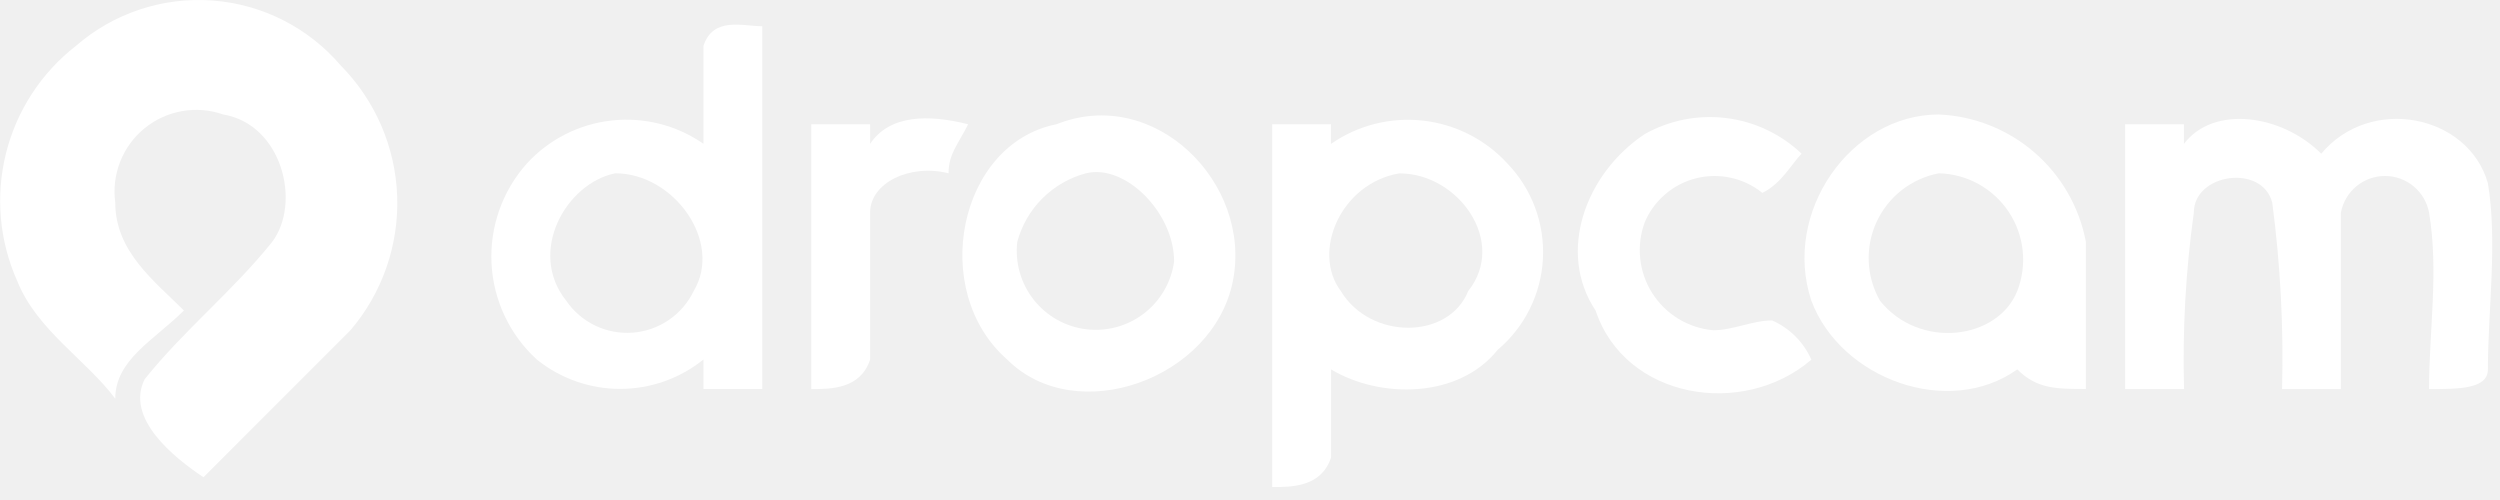
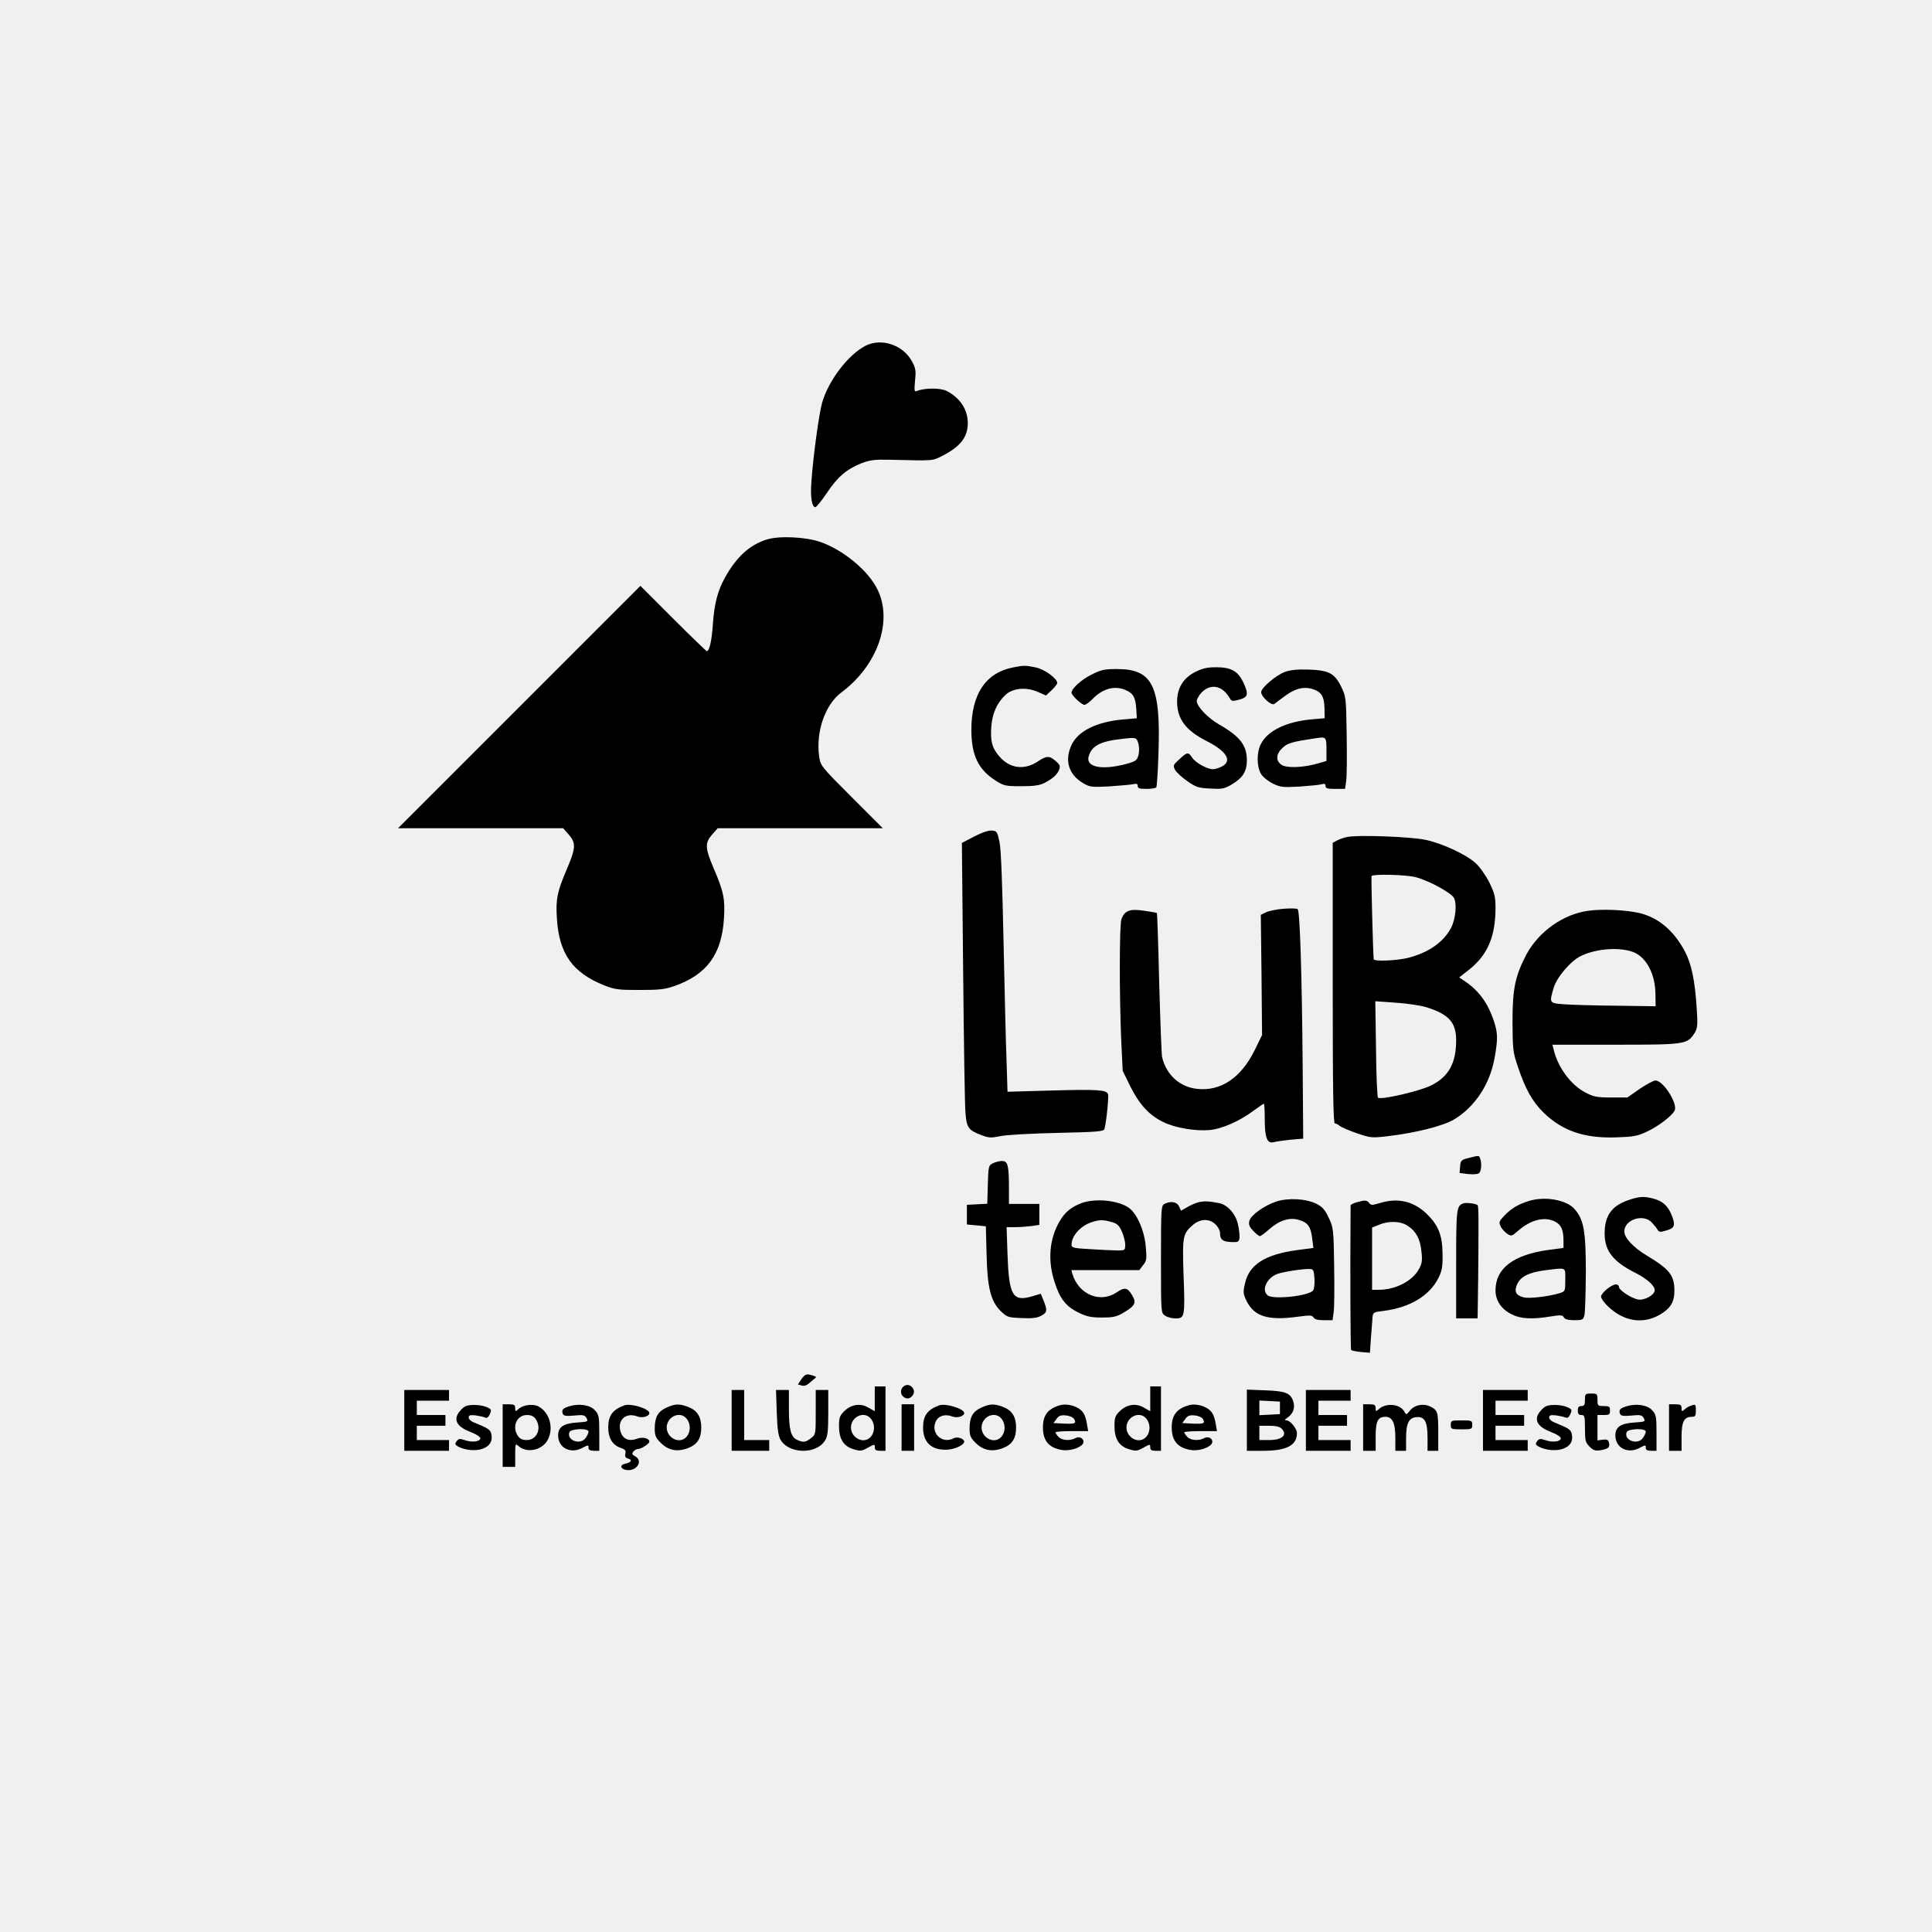
- <svg xmlns="http://www.w3.org/2000/svg" width="120" height="24" viewBox="0 0 120 24" fill="none">
-   <g clip-path="url(#clip0_512_10977)">
-     <path fill-rule="evenodd" clip-rule="evenodd" d="M3.646 2.201C4.54 1.424 5.579 0.831 6.703 0.458C7.827 0.084 9.014 -0.063 10.196 0.024C11.377 0.112 12.53 0.432 13.586 0.967C14.643 1.502 15.584 2.241 16.354 3.142C18.009 4.816 18.977 7.051 19.064 9.404C19.151 11.757 18.352 14.057 16.824 15.849L9.768 22.908C8.352 21.967 6.003 20.084 6.944 18.201C8.827 15.848 11.177 13.969 13.063 11.612C14.479 9.73 13.533 5.964 10.71 5.494C10.076 5.272 9.397 5.217 8.736 5.334C8.075 5.451 7.455 5.735 6.936 6.16C6.416 6.584 6.014 7.135 5.769 7.76C5.523 8.384 5.442 9.061 5.533 9.726C5.533 12.079 7.416 13.491 8.827 14.903C7.411 16.319 5.533 17.256 5.533 19.136C4.117 17.253 1.769 15.842 0.827 13.488C-0.034 11.562 -0.223 9.403 0.288 7.357C0.799 5.311 1.981 3.496 3.646 2.201Z" fill="white" />
-     <path fill-rule="evenodd" clip-rule="evenodd" d="M33.766 2.199C34.236 0.784 35.648 1.259 36.589 1.259V18.671H33.766V17.255C32.633 18.169 31.221 18.667 29.766 18.667C28.31 18.667 26.898 18.169 25.765 17.255C24.462 16.065 23.681 14.408 23.593 12.646C23.505 10.883 24.117 9.156 25.295 7.842C26.355 6.688 27.797 5.957 29.354 5.784C30.911 5.611 32.479 6.008 33.766 6.902V2.199ZM29.533 8.318C27.18 8.789 25.3 12.083 27.18 14.437C27.532 14.95 28.012 15.361 28.573 15.63C29.133 15.898 29.755 16.014 30.375 15.967C30.995 15.919 31.591 15.709 32.105 15.358C32.618 15.007 33.029 14.527 33.299 13.966C34.708 11.612 32.353 8.318 29.53 8.318H29.533Z" fill="white" />
-     <path fill-rule="evenodd" clip-rule="evenodd" d="M38.941 5.965H41.765V6.906C42.706 5.49 44.589 5.49 46.471 5.965C46.001 6.906 45.531 7.381 45.531 8.318C43.648 7.848 41.766 8.789 41.766 10.201V17.261C41.295 18.676 39.883 18.676 38.941 18.676V5.965Z" fill="white" />
-     <path fill-rule="evenodd" clip-rule="evenodd" d="M50.706 5.966C55.413 4.083 60.119 8.79 59.177 13.496C58.235 18.202 51.647 20.556 48.348 17.261C44.583 13.966 45.995 6.907 50.701 5.966H50.706ZM52.122 8.319C51.332 8.53 50.611 8.946 50.033 9.524C49.454 10.102 49.039 10.823 48.828 11.613C48.716 12.606 49 13.602 49.617 14.386C50.235 15.171 51.138 15.68 52.128 15.803C53.119 15.927 54.119 15.655 54.91 15.046C55.702 14.438 56.222 13.541 56.357 12.552C56.357 10.201 54.005 7.848 52.123 8.319H52.122Z" fill="white" />
-     <path fill-rule="evenodd" clip-rule="evenodd" d="M61.062 5.965H63.886V6.907C65.173 6.013 66.74 5.616 68.297 5.789C69.855 5.962 71.297 6.694 72.356 7.848C72.938 8.453 73.389 9.171 73.682 9.957C73.975 10.744 74.104 11.582 74.06 12.42C74.017 13.258 73.802 14.078 73.428 14.83C73.055 15.582 72.532 16.249 71.89 16.79C70.008 19.143 66.242 19.143 63.89 17.731V21.964C63.419 23.379 62.007 23.379 61.066 23.379V5.965H61.062ZM67.181 8.318C64.357 8.789 62.948 12.083 64.357 13.967C65.773 16.32 69.534 16.32 70.476 13.967C72.356 11.612 70.004 8.323 67.181 8.323V8.318Z" fill="white" />
-     <path fill-rule="evenodd" clip-rule="evenodd" d="M78.946 6.436C80.137 5.768 81.51 5.499 82.865 5.668C84.22 5.837 85.486 6.436 86.476 7.376C86.005 7.847 85.535 8.792 84.593 9.259C84.154 8.904 83.638 8.655 83.087 8.534C82.535 8.412 81.963 8.42 81.415 8.557C80.867 8.694 80.359 8.957 79.93 9.325C79.501 9.692 79.164 10.154 78.945 10.675C78.74 11.232 78.667 11.829 78.731 12.419C78.794 13.009 78.993 13.577 79.312 14.077C79.631 14.578 80.06 14.999 80.568 15.306C81.076 15.614 81.647 15.801 82.239 15.852C83.179 15.852 84.121 15.381 85.062 15.381C85.903 15.751 86.575 16.423 86.945 17.264C83.651 20.088 78.003 19.147 76.591 14.911C74.71 12.087 76.121 8.316 78.946 6.436Z" fill="white" />
-     <path fill-rule="evenodd" clip-rule="evenodd" d="M86.946 14.437C85.536 10.201 88.828 5.495 93.064 5.495C94.758 5.568 96.378 6.213 97.66 7.323C98.942 8.434 99.81 9.946 100.123 11.613V18.671C98.707 18.671 97.77 18.671 96.829 17.73C93.535 20.083 88.358 18.2 86.946 14.436V14.437ZM93.065 8.318C92.417 8.441 91.808 8.716 91.288 9.122C90.768 9.528 90.353 10.052 90.077 10.65C89.8 11.249 89.671 11.905 89.7 12.563C89.728 13.222 89.914 13.864 90.241 14.437C92.124 16.79 95.889 16.32 96.83 13.966C97.071 13.346 97.159 12.676 97.087 12.014C97.015 11.353 96.784 10.718 96.415 10.164C96.046 9.61 95.548 9.153 94.965 8.832C94.382 8.511 93.73 8.334 93.065 8.318Z" fill="white" />
-     <path fill-rule="evenodd" clip-rule="evenodd" d="M102.006 5.966H104.829V6.907C106.245 5.024 109.536 5.492 111.419 7.378C113.772 4.554 118.478 5.495 119.419 8.793C119.889 11.617 119.419 14.912 119.419 17.735C119.419 18.676 118.003 18.676 116.595 18.676C116.595 15.853 117.066 13.028 116.595 10.206C116.503 9.712 116.241 9.265 115.855 8.944C115.468 8.623 114.982 8.447 114.479 8.447C113.977 8.447 113.49 8.623 113.103 8.944C112.717 9.265 112.455 9.712 112.363 10.206V18.676H109.539C109.617 15.688 109.46 12.698 109.069 9.734C108.598 7.851 105.304 8.318 105.304 10.204C104.913 13.01 104.756 15.844 104.834 18.675H102.006V5.966Z" fill="white" />
+ <svg xmlns="http://www.w3.org/2000/svg" version="1.0" width="1080pt" height="1080pt" viewBox="0 0 1080 1080" preserveAspectRatio="xMidYMid meet">
+   <g transform="translate(0,1080) scale(0.1,-0.1)" fill="#000000" stroke="none">
+     <path d="M4840 8868 c-97 -49 -207 -192 -244 -318 -17 -58 -50 -297 -60 -440 -7 -88 2 -145 22 -145 6 0 35 36 64 79 60 91 112 134 195 167 48 18 75 21 158 19 250 -6 236 -7 295 23 99 51 140 104 140 182 0 76 -44 142 -119 180 -35 17 -120 17 -164 0 -16 -7 -17 -2 -12 56 6 56 4 70 -17 109 -49 91 -169 132 -258 88z" />
+     <path d="M4286 7784 c-96 -30 -170 -98 -234 -214 -41 -74 -59 -146 -67 -260 -6 -89 -19 -150 -34 -150 -3 0 -88 82 -188 182 l-183 183 -678 -678 -677 -677 461 0 462 0 31 -35 c41 -47 40 -75 -8 -188 -56 -130 -65 -173 -58 -280 12 -198 87 -304 264 -375 61 -24 81 -26 198 -26 110 0 140 3 195 22 182 64 265 178 277 379 7 107 -2 150 -58 280 -48 113 -49 141 -8 188 l31 35 461 0 462 0 -174 174 c-173 173 -174 175 -182 228 -19 138 34 290 124 357 202 150 290 398 202 576 -51 105 -190 220 -318 265 -83 29 -232 36 -301 14z" />
+     <path d="M5663 7069 c-154 -30 -234 -151 -233 -353 1 -139 39 -217 133 -278 49 -31 56 -33 147 -33 73 0 103 5 130 19 47 25 70 46 81 74 7 19 4 28 -19 47 -34 31 -52 31 -98 0 -77 -52 -159 -42 -218 27 -41 48 -51 85 -44 172 6 70 32 127 77 170 41 40 118 47 183 18 l45 -20 32 30 c17 16 31 34 31 40 0 25 -71 77 -120 87 -57 12 -67 12 -127 0z" />
+     <path d="M6680 7043 c-67 -35 -100 -90 -100 -167 1 -96 49 -160 166 -219 112 -57 144 -111 84 -142 -16 -8 -38 -15 -50 -15 -32 0 -98 37 -116 65 -21 32 -27 32 -71 -9 -35 -32 -37 -35 -24 -60 8 -14 39 -43 69 -63 48 -34 62 -38 128 -41 65 -4 79 -1 118 22 63 37 86 73 86 136 0 83 -38 133 -153 199 -64 36 -127 102 -127 132 0 11 13 34 29 50 51 50 116 36 156 -35 9 -16 15 -17 53 -7 50 14 53 31 21 99 -30 61 -68 82 -150 82 -52 0 -77 -6 -119 -27z" />
+     <path d="M6102 7029 c-57 -28 -112 -78 -112 -101 0 -15 56 -68 72 -68 8 0 27 14 44 31 55 58 122 78 183 53 45 -18 59 -42 63 -109 l3 -50 -79 -7 c-145 -13 -248 -64 -285 -140 -42 -88 -18 -168 64 -216 37 -22 48 -23 145 -18 58 4 117 9 133 12 21 5 27 3 27 -10 0 -13 11 -16 49 -16 28 0 52 4 55 9 3 5 9 91 12 192 13 376 -33 469 -232 469 -70 0 -89 -4 -142 -31z m262 -387 c5 -19 5 -45 0 -64 -9 -30 -15 -34 -74 -50 -131 -34 -219 -16 -205 41 15 60 64 87 183 100 85 10 85 10 96 -27z" />
+     <path d="M7183 7044 c-50 -18 -133 -89 -133 -113 0 -26 58 -78 74 -66 7 6 32 25 56 42 55 42 103 56 151 43 54 -15 71 -40 73 -107 l1 -58 -71 -6 c-144 -13 -249 -64 -286 -139 -24 -47 -23 -126 1 -166 11 -18 40 -41 66 -54 43 -21 56 -22 149 -17 55 4 111 9 124 13 16 5 22 2 22 -10 0 -13 11 -16 54 -16 l55 0 6 43 c4 24 5 140 3 258 -3 209 -4 215 -30 269 -38 77 -69 93 -183 97 -62 2 -103 -2 -132 -13z m232 -434 l0 -64 -45 -13 c-81 -24 -176 -28 -205 -9 -35 23 -33 61 5 96 29 27 51 33 190 54 53 8 55 5 55 -64z" />
+     <path d="M5446 6124 l-69 -36 7 -716 c4 -394 9 -750 13 -791 6 -85 17 -99 88 -126 42 -16 54 -17 107 -6 32 7 176 15 318 18 225 5 260 8 264 22 10 33 25 181 20 195 -9 24 -61 27 -315 20 l-247 -7 -5 164 c-4 90 -11 391 -17 669 -7 333 -14 525 -23 565 -12 56 -15 60 -42 62 -18 2 -57 -11 -99 -33z" />
+     <path d="M7530 6121 c-19 -4 -45 -13 -57 -20 l-23 -12 0 -784 c0 -593 3 -785 12 -785 6 0 19 -6 27 -14 9 -7 52 -26 96 -41 77 -26 83 -27 175 -16 154 18 307 57 368 93 118 71 201 198 227 345 19 106 18 140 -5 208 -35 103 -87 172 -169 225 l-24 16 62 49 c98 80 141 183 141 339 0 64 -5 82 -35 144 -20 39 -53 86 -76 107 -54 49 -186 110 -279 130 -83 18 -383 29 -440 16z m386 -225 c74 -20 197 -87 212 -116 17 -33 9 -117 -16 -166 -42 -80 -124 -138 -239 -168 -62 -16 -192 -22 -194 -8 -4 47 -15 459 -12 465 7 12 195 8 249 -7z m59 -727 c124 -39 165 -84 165 -185 0 -128 -43 -205 -143 -253 -66 -32 -280 -81 -294 -67 -4 4 -10 127 -11 273 l-4 266 113 -8 c62 -4 140 -15 174 -26z" />
+     <path d="M7175 5720 c-38 -3 -83 -12 -98 -20 l-29 -14 4 -336 3 -336 -42 -86 c-76 -153 -188 -229 -320 -215 -98 10 -173 78 -197 178 -3 15 -10 201 -16 414 -5 214 -11 390 -13 391 -2 2 -34 8 -72 13 -79 12 -108 1 -126 -47 -12 -31 -12 -433 -1 -683 l8 -165 43 -88 c51 -101 105 -160 183 -198 66 -33 181 -52 260 -45 68 6 170 51 245 108 29 21 55 39 58 39 3 0 5 -38 5 -85 0 -104 13 -139 49 -130 15 4 58 10 96 14 l70 6 -3 405 c-4 497 -15 868 -28 878 -5 4 -40 5 -79 2z" />
+     <path d="M8881 5709 c-141 -18 -279 -116 -348 -244 -63 -121 -78 -191 -78 -375 1 -154 2 -171 29 -250 42 -127 82 -198 145 -260 105 -102 228 -144 405 -138 95 3 119 7 170 31 65 30 140 87 157 118 20 38 -63 169 -107 169 -10 0 -50 -21 -88 -47 l-69 -48 -91 0 c-79 0 -98 4 -142 27 -83 43 -155 140 -179 241 l-7 27 352 0 c390 0 402 2 442 64 17 28 19 42 13 136 -10 158 -29 250 -66 321 -64 120 -153 194 -264 217 -74 16 -201 21 -274 11z m254 -233 c70 -31 118 -123 119 -231 l1 -70 -220 3 c-121 1 -253 5 -292 8 -83 6 -83 7 -58 92 18 60 95 150 152 178 89 43 223 51 298 20z" />
+     <path d="M8210 4327 c-42 -11 -45 -14 -48 -48 l-3 -36 48 -6 c27 -3 54 -1 61 5 13 11 16 56 6 82 -7 18 -4 18 -64 3z" />
+     <path d="M5550 4297 c-24 -12 -25 -17 -28 -119 l-3 -107 -57 -3 -57 -3 0 -55 0 -55 53 -5 53 -5 4 -155 c4 -187 23 -265 80 -320 34 -33 41 -35 114 -38 58 -3 86 0 110 12 35 19 37 30 15 85 l-16 39 -50 -15 c-107 -31 -128 5 -136 235 l-5 152 45 0 c25 0 66 3 92 6 l46 7 0 58 0 59 -85 0 -85 0 0 89 c0 127 -6 151 -39 151 -14 0 -37 -6 -51 -13z" />
+     <path d="M9102 4091 c-93 -32 -132 -87 -132 -186 0 -98 47 -158 175 -222 61 -31 105 -70 105 -95 0 -27 -59 -60 -95 -52 -38 8 -105 52 -105 70 0 8 -7 14 -17 14 -24 0 -83 -48 -83 -68 0 -10 17 -34 38 -54 88 -85 194 -102 289 -48 61 35 83 71 83 135 0 86 -27 120 -157 198 -73 44 -123 98 -123 133 0 66 105 101 153 51 12 -13 27 -31 32 -40 9 -15 16 -16 48 -6 48 13 54 28 33 83 -21 54 -50 81 -101 95 -55 15 -81 13 -143 -8z" />
+     <path d="M7133 4083 c-69 -24 -141 -76 -149 -108 -5 -21 0 -33 22 -56 15 -16 32 -29 37 -29 5 0 29 18 54 40 56 49 112 66 163 51 51 -15 67 -37 75 -102 l7 -55 -91 -12 c-178 -24 -268 -81 -291 -185 -12 -50 -11 -59 8 -99 43 -87 120 -111 283 -89 72 10 84 9 92 -4 5 -10 24 -15 57 -15 l49 0 6 43 c4 24 5 140 3 258 -3 207 -4 216 -30 271 -21 45 -35 61 -68 78 -58 30 -160 35 -227 13z m215 -431 c2 -30 -2 -59 -8 -66 -25 -31 -224 -52 -254 -27 -37 31 -3 100 58 121 38 12 149 29 181 26 17 -1 20 -9 23 -54z" />
+     <path d="M8545 4086 c-60 -19 -96 -41 -134 -80 -31 -32 -33 -38 -23 -60 6 -14 23 -32 36 -42 25 -16 27 -15 61 15 72 63 151 83 210 51 32 -17 45 -46 45 -104 l0 -42 -83 -11 c-197 -27 -297 -103 -297 -226 0 -57 32 -105 90 -134 50 -26 115 -29 219 -12 55 9 66 8 73 -5 6 -11 24 -16 58 -16 46 0 50 2 57 28 4 15 7 122 8 237 0 231 -11 295 -61 354 -45 54 -168 76 -259 47z m205 -440 c0 -64 0 -65 -32 -75 -58 -18 -172 -32 -202 -23 -44 12 -53 34 -34 75 20 42 65 64 154 76 124 15 114 20 114 -53z" />
+     <path d="M6047 4075 c-57 -21 -94 -51 -123 -101 -58 -98 -68 -218 -30 -337 30 -96 64 -140 134 -174 47 -23 70 -28 132 -28 64 0 82 4 122 28 63 37 72 55 47 96 -26 44 -42 47 -86 17 -92 -63 -213 -13 -248 102 l-6 22 190 0 190 0 21 28 c20 24 21 35 15 102 -7 88 -48 184 -93 217 -58 43 -187 56 -265 28z m166 -106 c31 -8 42 -18 58 -52 10 -23 19 -57 19 -74 0 -32 -1 -33 -43 -33 -24 0 -92 3 -150 7 -96 5 -107 8 -107 25 0 48 47 102 107 124 47 16 67 17 116 3z" />
+     <path d="M6703 4080 c-17 -4 -47 -16 -66 -28 l-35 -20 -11 24 c-12 26 -47 32 -82 14 -18 -10 -19 -24 -19 -310 0 -298 0 -299 22 -314 12 -9 39 -16 60 -16 51 0 53 10 44 247 -7 214 -4 227 54 277 41 34 92 35 125 1 14 -13 25 -34 25 -47 0 -37 14 -49 61 -51 40 -2 44 0 48 23 1 14 -2 48 -9 77 -12 56 -58 108 -103 117 -54 11 -84 13 -114 6z" />
+     <path d="M7583 4079 c-18 -5 -33 -13 -33 -17 -3 -393 -1 -804 3 -809 4 -3 29 -8 56 -11 l49 -4 6 88 c4 49 8 100 9 114 2 23 7 26 62 32 147 19 257 85 307 186 19 39 23 62 22 132 -1 105 -23 160 -88 224 -74 71 -161 92 -262 61 -43 -13 -50 -13 -60 0 -13 17 -24 17 -71 4z m287 -132 c47 -31 69 -73 76 -144 6 -51 3 -67 -15 -99 -37 -66 -131 -114 -223 -114 l-38 0 0 174 0 174 38 15 c56 24 123 21 162 -6z" />
+     <path d="M8180 4073 c-38 -14 -40 -29 -40 -340 l0 -303 60 0 60 0 3 218 c3 318 3 410 -3 415 -9 9 -65 16 -80 10z" />
+     <path d="M4481 3092 l-21 -31 21 -6 c14 -5 29 0 47 17 15 12 29 24 31 26 8 4 -3 10 -30 17 -22 5 -30 1 -48 -23z" />
+     <path d="M5054 3052 c-20 -13 -23 -41 -7 -57 19 -19 42 -16 57 8 19 30 -20 70 -50 49z" />
+     <path d="M4890 2980 l0 -69 -35 20 c-45 27 -97 19 -137 -21 -24 -24 -28 -36 -28 -82 0 -72 26 -113 81 -129 38 -12 46 -11 80 8 38 21 39 21 39 2 0 -14 7 -19 30 -19 l30 0 0 180 0 180 -30 0 -30 0 0 -70z m-26 -106 c32 -32 28 -92 -8 -116 -40 -27 -99 10 -99 62 0 58 69 93 107 54z" />
+     <path d="M6430 2980 l0 -69 -35 20 c-45 27 -97 19 -137 -21 -24 -24 -28 -36 -28 -82 0 -72 26 -113 81 -129 38 -12 46 -11 80 8 38 21 39 21 39 2 0 -14 7 -19 30 -19 l30 0 0 180 0 180 -30 0 -30 0 0 -70z m-26 -106 c32 -32 28 -92 -8 -116 -40 -27 -99 10 -99 62 0 58 69 93 107 54z" />
+     <path d="M2260 2860 l0 -170 125 0 125 0 0 30 0 30 -90 0 -90 0 0 40 0 40 80 0 80 0 0 30 0 30 -80 0 -80 0 0 40 0 40 90 0 90 0 0 30 0 30 -125 0 -125 0 0 -170z" />
+     <path d="M4090 2860 l0 -170 105 0 105 0 0 30 0 30 -70 0 -70 0 0 140 0 140 -35 0 -35 0 0 -170z" />
+     <path d="M4342 2908 c3 -90 8 -131 20 -154 45 -83 203 -86 251 -5 14 23 17 54 17 155 l0 126 -35 0 -35 0 0 -124 c0 -123 0 -125 -26 -145 -31 -24 -43 -26 -78 -10 -35 16 -46 57 -46 175 l0 104 -36 0 -36 0 4 -122z" />
+     <path d="M6970 2861 l0 -171 90 0 c132 0 190 30 190 99 0 25 -38 71 -58 71 -13 0 -11 4 6 16 32 22 43 57 31 91 -15 46 -44 57 -156 61 l-103 4 0 -171z m185 69 l0 -35 -57 -3 -58 -3 0 41 0 41 58 -3 57 -3 0 -35z m9 -116 c35 -35 4 -64 -70 -64 l-54 0 0 40 0 40 54 0 c36 0 60 -5 70 -16z" />
+     <path d="M7300 2860 l0 -170 125 0 125 0 0 30 0 30 -90 0 -90 0 0 40 0 40 80 0 80 0 0 30 0 30 -80 0 -80 0 0 40 0 40 90 0 90 0 0 30 0 30 -125 0 -125 0 0 -170z" />
+     <path d="M8290 2860 l0 -170 125 0 125 0 0 30 0 30 -90 0 -90 0 0 40 0 40 80 0 80 0 0 30 0 30 -80 0 -80 0 0 40 0 40 90 0 90 0 0 30 0 30 -125 0 -125 0 0 -170z" />
+     <path d="M8860 2975 c0 -28 -4 -35 -20 -35 -15 0 -20 -7 -20 -25 0 -18 5 -25 20 -25 18 0 20 -7 20 -75 0 -68 3 -79 26 -102 21 -21 32 -24 61 -20 44 8 54 16 47 43 -4 16 -12 19 -35 16 l-29 -4 0 71 0 71 35 0 c31 0 35 3 35 25 0 22 -4 25 -35 25 -33 0 -35 2 -35 35 0 33 -2 35 -35 35 -33 0 -35 -2 -35 -35z" />
+     <path d="M2600 2938 c-13 -7 -31 -26 -40 -41 -23 -41 0 -75 70 -102 32 -12 55 -27 55 -35 0 -19 -47 -25 -88 -10 -27 9 -34 8 -45 -7 -10 -15 -9 -19 10 -30 40 -21 102 -26 140 -10 39 16 53 44 44 83 -6 23 -19 31 -98 63 -16 6 -28 18 -28 27 0 13 8 15 38 12 20 -3 44 -8 53 -12 11 -5 19 1 27 18 10 22 9 27 -8 36 -33 18 -103 22 -130 8z" />
+     <path d="M2810 2775 l0 -175 35 0 35 0 0 67 c0 63 1 65 18 50 48 -44 137 -23 166 38 32 67 7 150 -54 183 -31 16 -86 9 -111 -14 -18 -16 -19 -16 -19 4 0 18 -6 22 -35 22 l-35 0 0 -175z m184 93 c36 -51 8 -118 -49 -118 -24 0 -39 7 -49 22 -36 51 -8 118 49 118 24 0 39 -7 49 -22z" />
+     <path d="M3183 2939 c-37 -11 -45 -21 -37 -42 4 -12 18 -14 64 -10 51 5 59 3 69 -15 10 -19 7 -20 -54 -24 -75 -5 -105 -25 -105 -72 0 -68 66 -104 131 -72 39 20 39 20 39 1 0 -10 10 -15 30 -15 l30 0 0 99 c0 90 -2 103 -23 126 -26 31 -89 41 -144 24z m107 -142 c0 -7 -7 -23 -16 -35 -29 -42 -108 -14 -91 32 8 20 107 24 107 3z" />
+     <path d="M3490 2944 c-65 -24 -90 -57 -90 -124 0 -57 23 -96 65 -112 30 -10 35 -16 31 -34 -4 -16 0 -23 16 -28 25 -6 16 -22 -16 -28 -30 -5 -30 -27 -1 -34 60 -15 106 49 54 76 -16 9 -18 14 -8 26 6 8 18 14 26 14 17 0 63 29 63 41 0 19 -37 28 -67 17 -45 -17 -80 -4 -93 36 -22 66 27 113 93 88 28 -11 67 1 67 19 0 24 -104 56 -140 43z" />
+     <path d="M3725 2931 c-47 -21 -65 -53 -65 -117 0 -39 5 -51 33 -79 43 -43 93 -53 153 -30 52 20 74 54 74 115 0 59 -22 95 -70 114 -51 20 -75 20 -125 -3z m109 -57 c32 -32 28 -92 -8 -116 -40 -27 -99 10 -99 62 0 58 69 93 107 54z" />
+     <path d="M5040 2820 l0 -130 35 0 35 0 0 130 0 130 -35 0 -35 0 0 -130z" />
+     <path d="M5250 2944 c-65 -24 -90 -57 -90 -124 0 -82 46 -126 129 -124 44 0 101 26 101 45 0 17 -39 30 -59 19 -64 -34 -130 28 -100 94 15 32 52 43 92 28 28 -11 67 1 67 19 0 24 -104 56 -140 43z" />
+     <path d="M5485 2931 c-47 -21 -65 -53 -65 -117 0 -39 5 -51 33 -79 43 -43 93 -53 153 -30 52 20 74 54 74 115 0 59 -22 95 -70 114 -51 20 -75 20 -125 -3z m109 -57 c32 -32 28 -92 -8 -116 -40 -27 -99 10 -99 62 0 58 69 93 107 54z" />
+     <path d="M5920 2943 c-64 -20 -90 -56 -90 -122 0 -74 32 -113 103 -126 40 -8 99 8 118 31 19 23 -11 50 -39 35 -31 -17 -77 -13 -95 7 -10 10 -17 22 -17 25 0 4 41 7 91 7 l92 0 -7 40 c-3 23 -12 50 -19 60 -22 37 -91 59 -137 43z m84 -75 c15 -25 5 -29 -58 -26 l-57 3 17 23 c12 18 24 22 51 20 20 -2 41 -10 47 -20z" />
+     <path d="M6640 2943 c-64 -20 -90 -56 -90 -122 0 -74 32 -113 103 -126 40 -8 99 8 118 31 19 23 -11 50 -39 35 -31 -17 -77 -13 -95 7 -10 10 -17 22 -17 25 0 4 41 7 91 7 l92 0 -7 40 c-3 23 -12 50 -19 60 -22 37 -91 59 -137 43z m84 -75 c15 -25 5 -29 -58 -26 l-57 3 17 23 c12 18 24 22 51 20 20 -2 41 -10 47 -20z" />
+     <path d="M7620 2820 l0 -130 35 0 35 0 0 79 c0 87 12 111 55 111 39 0 55 -35 55 -117 l0 -73 30 0 30 0 0 68 c0 85 15 116 57 120 47 5 63 -25 63 -115 l0 -73 30 0 30 0 0 99 c0 117 -3 127 -42 147 -40 21 -91 11 -117 -22 -19 -24 -20 -24 -30 -6 -23 44 -103 52 -143 15 -17 -15 -18 -14 -18 5 0 18 -6 22 -35 22 l-35 0 0 -130z" />
+     <path d="M8640 2938 c-13 -7 -31 -26 -40 -41 -23 -41 0 -75 70 -102 32 -12 55 -27 55 -35 0 -19 -47 -25 -88 -10 -27 9 -34 8 -45 -7 -10 -15 -9 -19 10 -30 40 -21 102 -26 140 -10 39 16 53 44 44 83 -6 23 -19 31 -98 63 -16 6 -28 18 -28 27 0 13 8 15 38 12 20 -3 44 -8 53 -12 11 -5 19 1 27 18 10 22 9 27 -8 36 -33 18 -103 22 -130 8z" />
+     <path d="M9093 2939 c-37 -11 -45 -21 -37 -42 4 -12 18 -14 64 -10 51 5 59 3 69 -15 10 -19 7 -20 -54 -24 -75 -5 -105 -25 -105 -72 0 -68 66 -104 131 -72 39 20 39 20 39 1 0 -10 10 -15 30 -15 l30 0 0 99 c0 90 -2 103 -23 126 -26 31 -89 41 -144 24z m107 -142 c0 -7 -7 -23 -16 -35 -29 -42 -108 -14 -91 32 8 20 107 24 107 3z" />
+     <path d="M9330 2820 l0 -130 35 0 35 0 0 78 c0 85 14 112 58 112 19 0 22 6 22 36 0 32 -2 35 -22 28 -13 -3 -31 -13 -40 -22 -17 -14 -18 -13 -18 6 0 18 -6 22 -35 22 l-35 0 0 -130z" />
+     <path d="M8110 2835 c0 -24 3 -25 60 -25 57 0 60 1 60 25 0 24 -3 25 -60 25 -57 0 -60 -1 -60 -25z" />
  </g>
-   <defs>
-     <clipPath id="clip0_512_10977">
-       <rect width="119.627" height="23.375" fill="white" transform="translate(0.0012207)" />
-     </clipPath>
-   </defs>
</svg>
